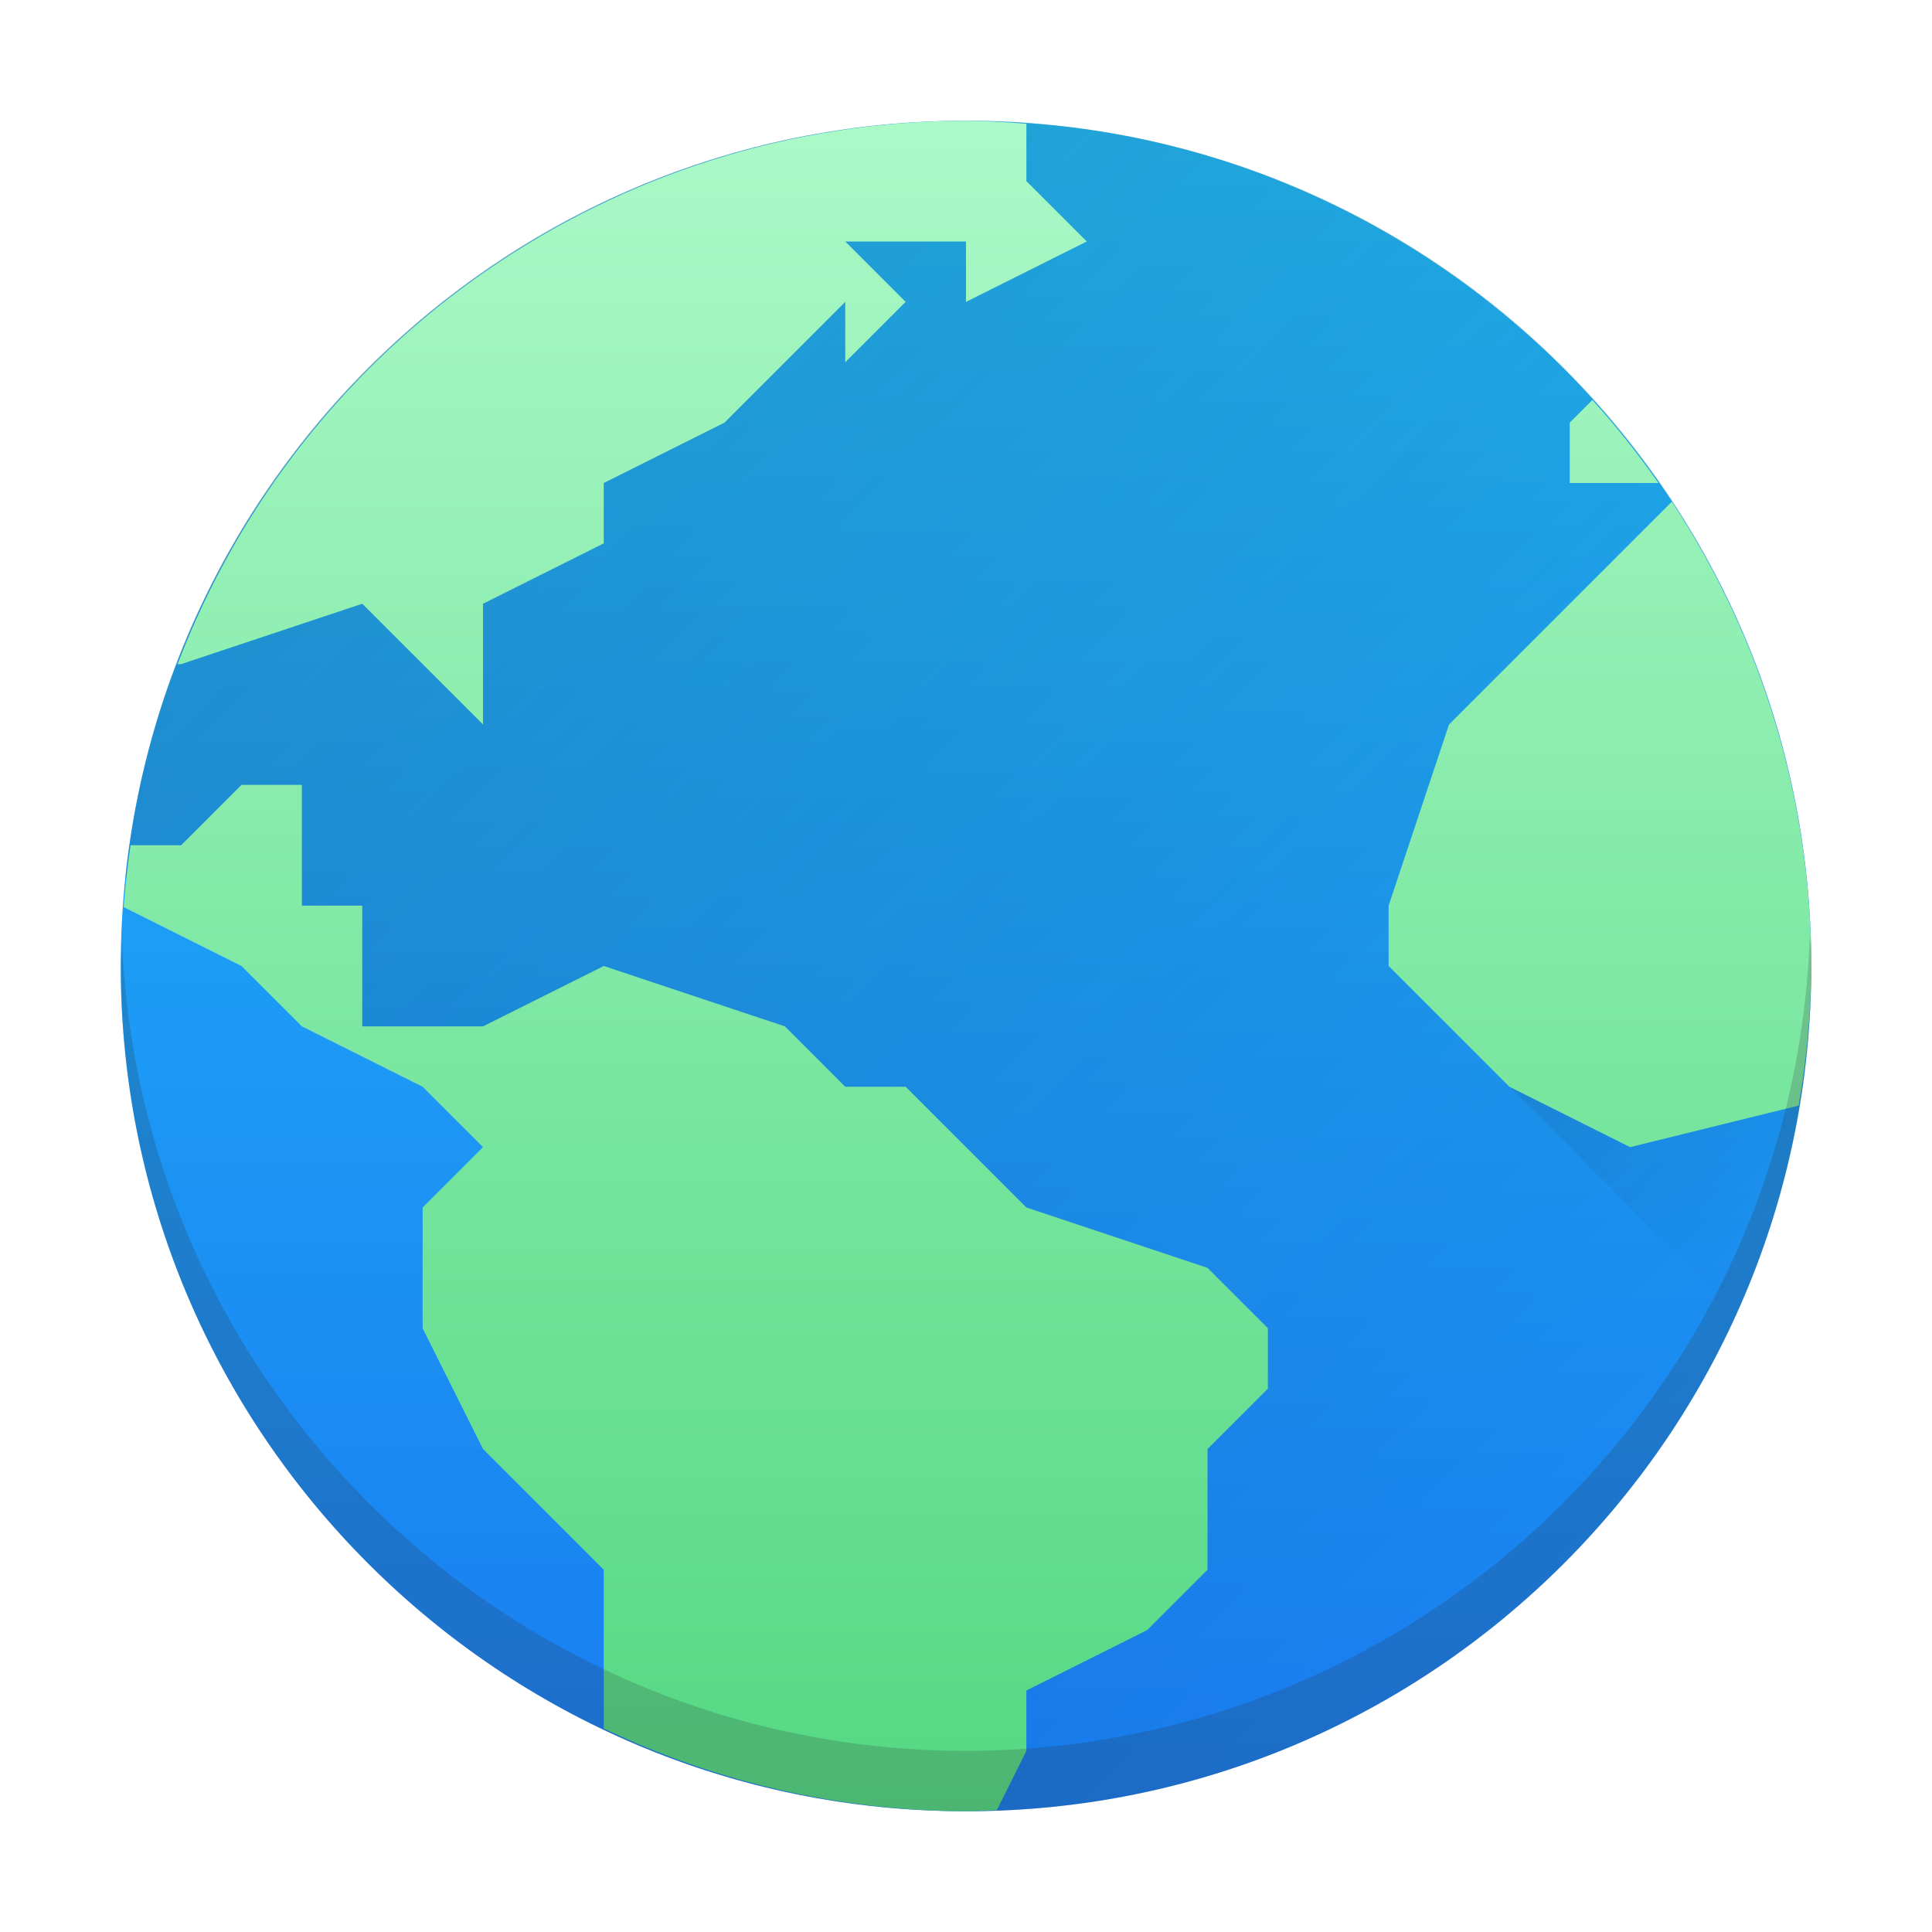
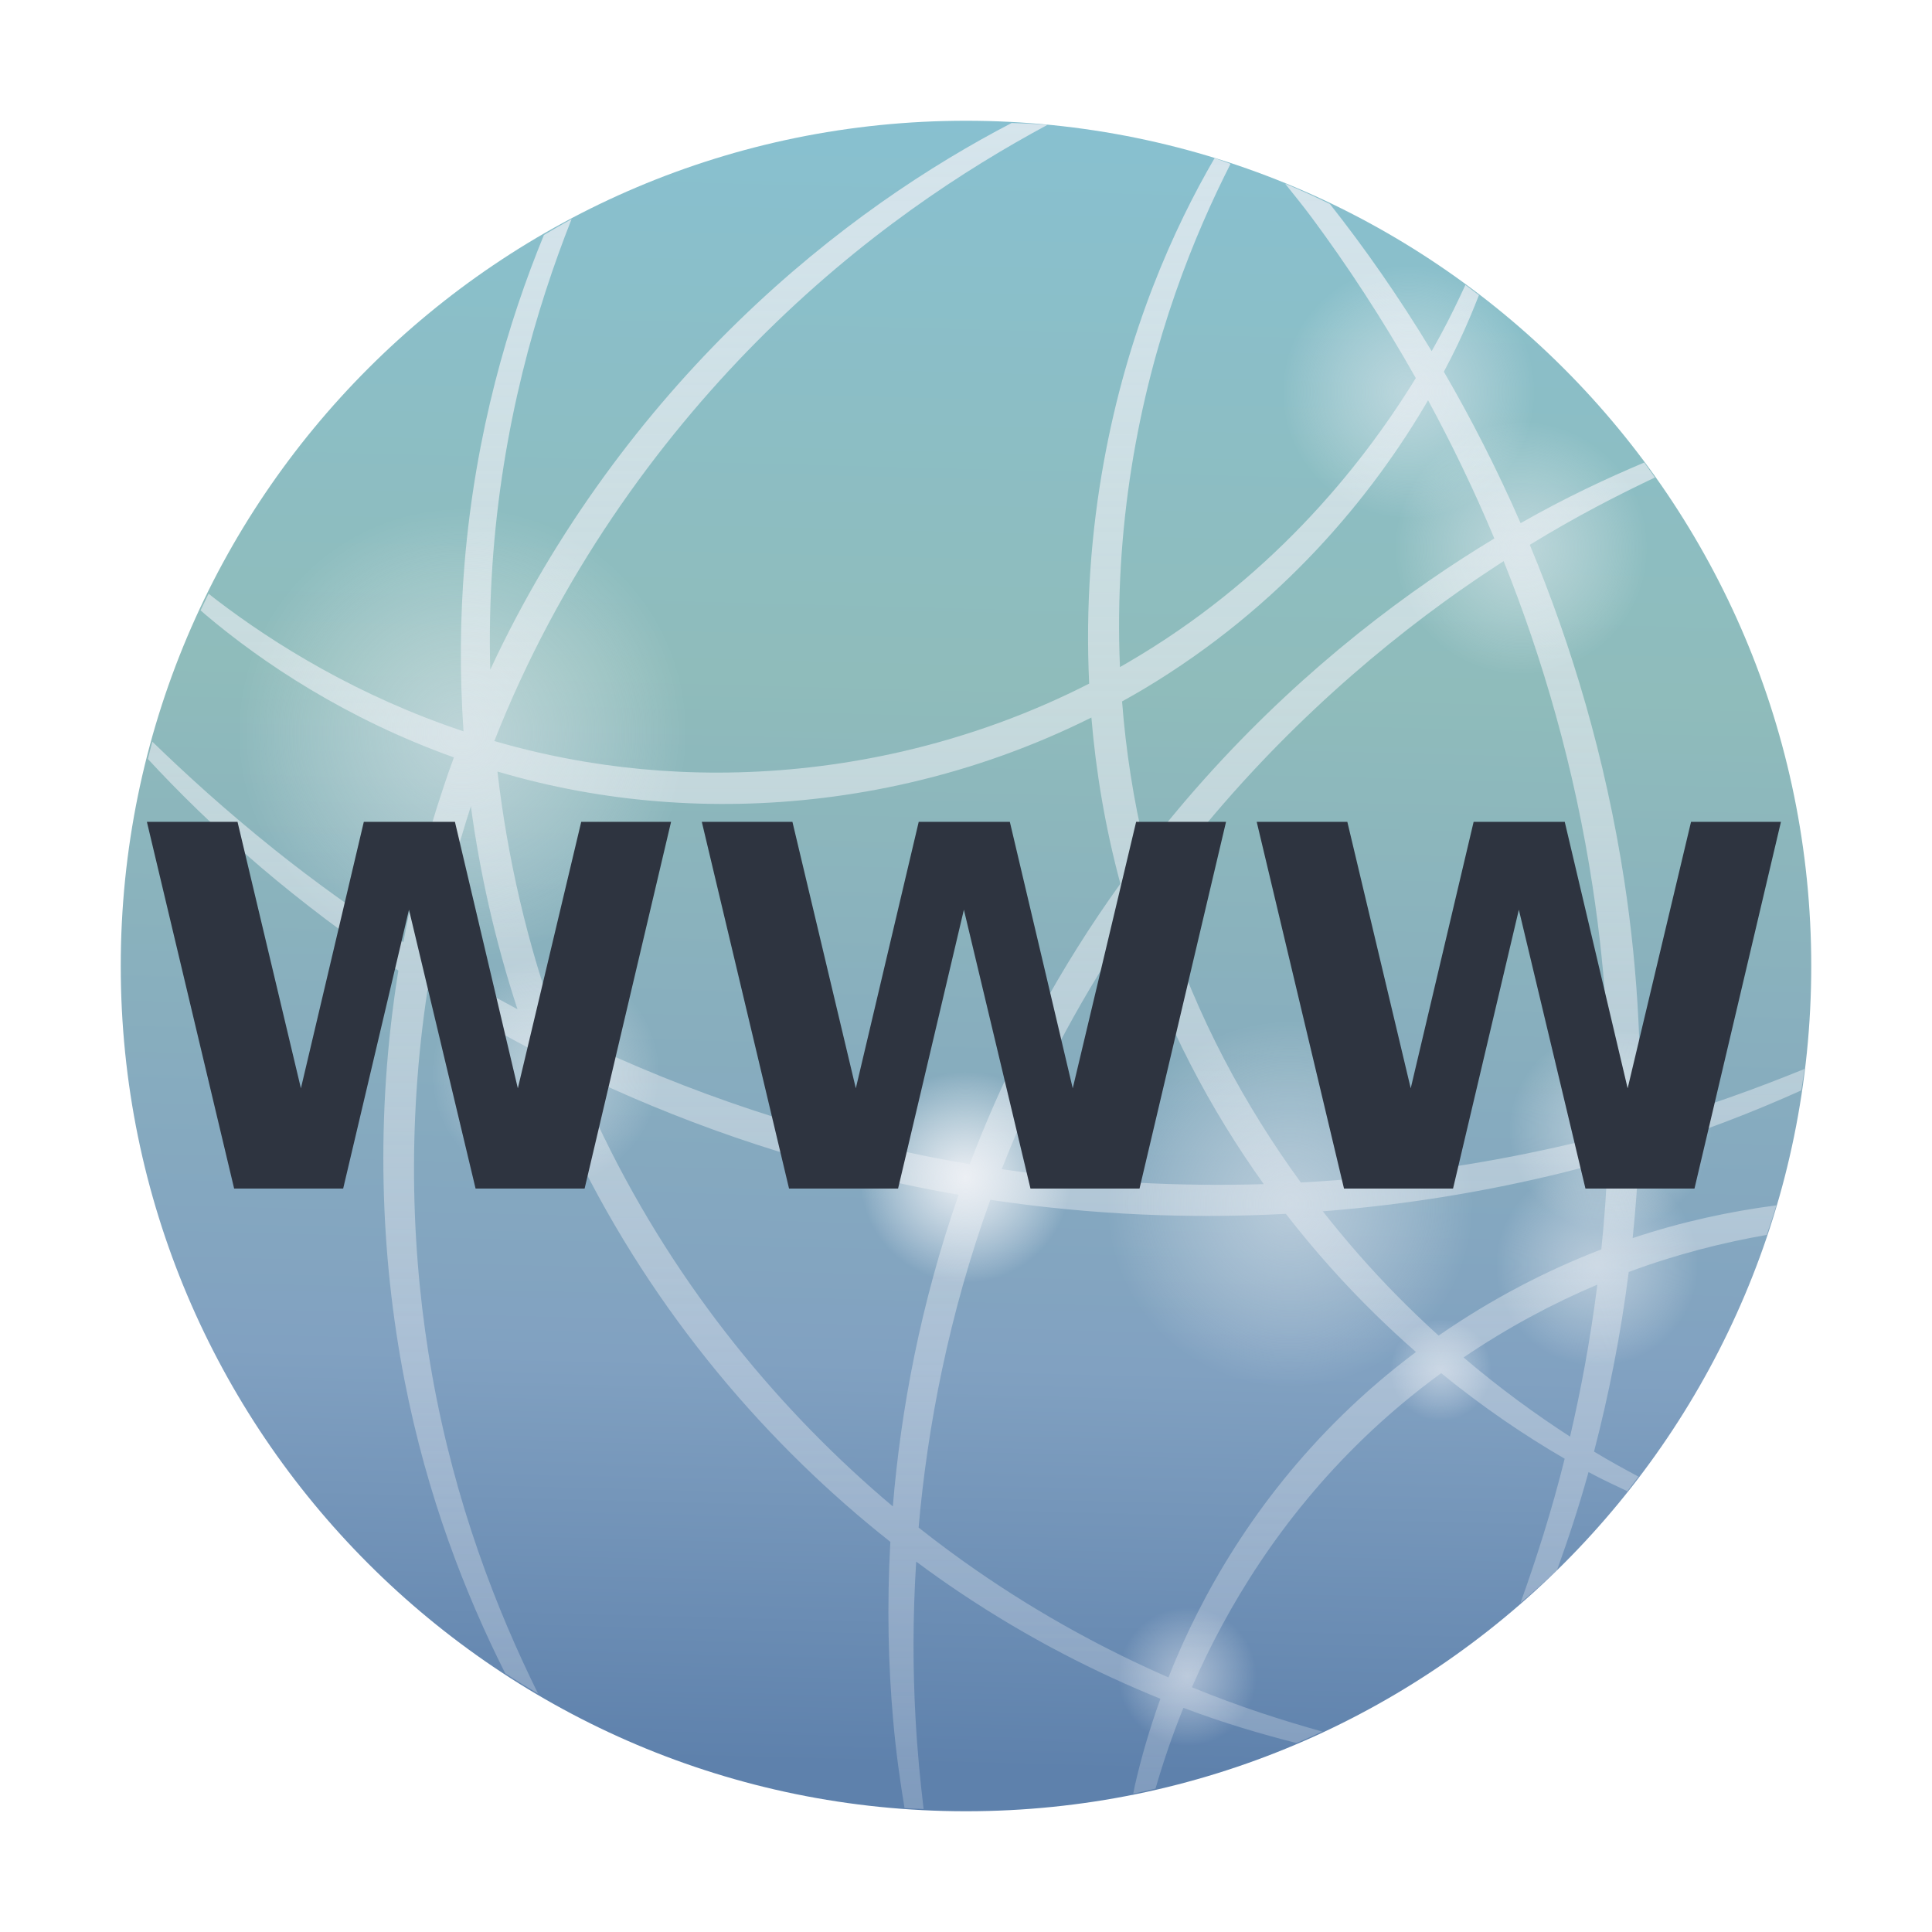
- <svg xmlns="http://www.w3.org/2000/svg" xmlns:xlink="http://www.w3.org/1999/xlink" height="32" width="32">
-   <linearGradient id="b" gradientUnits="userSpaceOnUse" x1="2" x2="2" y1="30" y2="2">
-     <stop offset="0" stop-color="#197cf1" />
-     <stop offset="1" stop-color="#20bcfa" />
+ <svg xmlns="http://www.w3.org/2000/svg" xmlns:xlink="http://www.w3.org/1999/xlink" height="32" width="32" version="1.1" id="svg3180">
+   <defs id="defs3184">
+     <linearGradient xlink:href="#linearGradient1862" id="linearGradient1864" x1="7.921" y1="13.746" x2="8.239" y2="1.388" gradientUnits="userSpaceOnUse" gradientTransform="matrix(2.204792,0,0,2.204792,-2.165067,-1.059588)" />
+     <linearGradient id="linearGradient1862">
+       <stop style="stop-color:#5e81ac;stop-opacity:1;" offset="0" id="stop1858" />
+       <stop style="stop-color:#81a1c1;stop-opacity:1;" offset="0.244" id="stop1990" />
+       <stop style="stop-color:#8fbcbb;stop-opacity:1;" offset="0.661" id="stop1994" />
+       <stop style="stop-color:#88c0d0;stop-opacity:1;" offset="1" id="stop1860" />
+     </linearGradient>
+     <linearGradient id="a-9" x1="32.351" x2="32.351" y1="2.08" y2="61.924" gradientTransform="matrix(0.4666885,0,0,0.4666885,1.078405,1.066032)" gradientUnits="userSpaceOnUse">
+       <stop stop-color="#eceff4" stop-opacity=".78" offset="0" id="stop1096" />
+       <stop stop-color="#eceff4" stop-opacity=".24" offset="1" id="stop1098" />
+     </linearGradient>
+     <radialGradient id="radialGradient991" cx="4.141" cy="6.432" r="2.117" gradientTransform="matrix(1.76379,0,0,1.76379,0.35628,0.7881674)" gradientUnits="userSpaceOnUse">
+       <stop stop-color="#eceff4" offset="0" id="stop1101" />
+       <stop stop-color="#fff" stop-opacity="0" offset="1" id="stop1103" />
+     </radialGradient>
+     <radialGradient id="radialGradient1003" cx="4.141" cy="6.432" r="2.117" gradientTransform="matrix(0.56172,0,0,0.56172,10.291,-0.5379)" gradientUnits="userSpaceOnUse">
+       <stop stop-color="#eceff4" offset="0" id="stop1106" />
+       <stop stop-color="#fff" stop-opacity="0" offset="1" id="stop1108" />
+     </radialGradient>
+     <radialGradient id="radialGradient1007" cx="4.141" cy="6.432" r="2.117" gradientTransform="matrix(0.56172,0,0,0.56172,11.348,0.92917)" gradientUnits="userSpaceOnUse">
+       <stop stop-color="#eceff4" offset="0" id="stop1111" />
+       <stop stop-color="#fff" stop-opacity="0" offset="1" id="stop1113" />
+     </radialGradient>
+     <radialGradient id="radialGradient1011" cx="4.141" cy="6.432" r="2.117" gradientTransform="matrix(0.7926894,0,0,0.7926894,23.39086,13.62182)" gradientUnits="userSpaceOnUse">
+       <stop stop-color="#eceff4" offset="0" id="stop1116" />
+       <stop stop-color="#fff" stop-opacity="0" offset="1" id="stop1118" />
+     </radialGradient>
+     <radialGradient id="radialGradient1015" cx="4.141" cy="6.432" r="2.117" gradientTransform="matrix(0.7926894,0,0,0.7926894,23.16817,15.85483)" gradientUnits="userSpaceOnUse">
+       <stop stop-color="#eceff4" offset="0" id="stop1121" />
+       <stop stop-color="#fff" stop-opacity="0" offset="1" id="stop1123" />
+     </radialGradient>
+     <radialGradient id="radialGradient1019" cx="4.141" cy="6.432" r="2.117" gradientTransform="matrix(1.436158,0,0,1.436158,15.4203,10.70466)" gradientUnits="userSpaceOnUse">
+       <stop stop-color="#eceff4" offset="0" id="stop1126" />
+       <stop stop-color="#fff" stop-opacity="0" offset="1" id="stop1128" />
+     </radialGradient>
+     <radialGradient id="radialGradient1027" cx="4.141" cy="6.432" r="2.117" gradientTransform="matrix(0.8912873,0,0,0.8912873,5.346166,12.05113)" gradientUnits="userSpaceOnUse">
+       <stop stop-color="#eceff4" offset="0" id="stop1131" />
+       <stop stop-color="#fff" stop-opacity="0" offset="1" id="stop1133" />
+     </radialGradient>
+     <radialGradient id="radialGradient1031" cx="4.141" cy="6.432" r="2.117" gradientTransform="matrix(0.5412546,0,0,0.5412546,17.42569,24.28911)" gradientUnits="userSpaceOnUse">
+       <stop stop-color="#eceff4" offset="0" id="stop1136" />
+       <stop stop-color="#fff" stop-opacity="0" offset="1" id="stop1138" />
+     </radialGradient>
+     <radialGradient id="radialGradient1035" cx="4.141" cy="6.432" r="2.117" gradientTransform="matrix(0.8263124,0,0,0.8263124,12.57039,14.18449)" gradientUnits="userSpaceOnUse">
+       <stop stop-color="#eceff4" offset="0" id="stop1141" />
+       <stop stop-color="#fff" stop-opacity="0" offset="1" id="stop1143" />
+     </radialGradient>
+     <radialGradient id="radialGradient1043" cx="4.141" cy="6.432" r="2.117" gradientTransform="matrix(0.3959808,0,0,0.3959808,22.22672,20.1436)" gradientUnits="userSpaceOnUse">
+       <stop stop-color="#eceff4" offset="0" id="stop1151" />
+       <stop stop-color="#fff" stop-opacity="0" offset="1" id="stop1153" />
+     </radialGradient>
+   </defs>
+   <linearGradient id="c" gradientUnits="userSpaceOnUse" x1="9" x2="38" xlink:href="#a" y1="9" y2="38" gradientTransform="matrix(1.05,0,0,1.05,-1.199994,-1.2)" />
+   <linearGradient id="a" gradientUnits="userSpaceOnUse" x1="34" x2="44" y1="19.008" y2="29.008">
+     <stop offset="0" stop-color="#292c2f" id="stop3155" />
+     <stop offset="1" stop-opacity="0" id="stop3157" />
  </linearGradient>
-   <linearGradient id="d" gradientUnits="userSpaceOnUse" x1="23" x2="30" xlink:href="#a" y1="13" y2="20" />
-   <linearGradient id="a">
-     <stop offset="0" stop-color="#292c2f" />
-     <stop offset="1" stop-opacity="0" />
+   <linearGradient id="b" gradientUnits="userSpaceOnUse" x1="4" x2="4" y1="44" y2="4" gradientTransform="matrix(1.05,0,0,1.05,-1.199994,-1.2)">
+     <stop offset="0" stop-color="#197cf1" id="stop3160" />
+     <stop offset="1" stop-color="#20bcfa" id="stop3162" />
  </linearGradient>
-   <linearGradient id="c" gradientUnits="userSpaceOnUse" x1="6" x2="26" xlink:href="#a" y1="6" y2="26" />
-   <linearGradient id="e" gradientUnits="userSpaceOnUse" x1="2" x2="2" y1="30" y2="2">
-     <stop offset="0" stop-color="#54d883" />
-     <stop offset="1" stop-color="#abf9c7" />
+   <linearGradient id="d" gradientUnits="userSpaceOnUse" x1="4" x2="4" y1="44" y2="4" gradientTransform="matrix(1.05,0,0,1.05,-1.199994,-1.2)">
+     <stop offset="0" stop-color="#54d883" id="stop3165" />
+     <stop offset="1" stop-color="#abf9c7" id="stop3167" />
  </linearGradient>
-   <rect fill="url(#b)" height="28" rx="14" width="28" x="2" y="2" />
-   <path d="M16 2A13.965 13.965 0 0 0 2.078 14.53l.543.07L6 17l7.188 4.133 1.47 8.799A13.97 13.97 0 0 0 30 16c0-7.756-6.244-14-14-14z" fill="url(#c)" fill-rule="evenodd" opacity=".2" />
-   <path d="M29.73 13.27L25 18l3.758 3.758a13.984 13.984 0 0 0 .972-8.488z" fill="url(#d)" fill-rule="evenodd" opacity=".2" />
-   <path d="M16 2a14 14 0 0 0-13.059 9H3l3-1 1 1 1 1v-2l2-1V8l2-1 2-2v1l1-1-1-1h2v1l2-1-1-1v-.95A14 14 0 0 0 16 2zm10.375 4.625L26 7v1h1.469a14 14 0 0 0-1.094-1.375zm1.316 1.684L27 9l-2 2-1 1-1 3v1l1 1 1 1 2 1 2.791-.688A14 14 0 0 0 30 16a14 14 0 0 0-2.309-7.691zM4 13l-1 1h-.838c-.05.34-.088.681-.113 1.023v.002L4 16l1 1 2 1 1 1-1 1v2l1 2 2 2v2.629A14 14 0 0 0 16 30c.17-.003.34-.009.51-.018L17 29v-1l2-1 1-1v-2l1-1v-1l-1-1-3-1-1-1-1-1h-1l-1-1-3-1-2 1H6v-2H5v-2z" fill="url(#e)" />
-   <path d="M29.979 15.414A14 14 0 0 1 16 29 14 14 0 0 1 2.021 15.586 14 14 0 0 0 2 16a14 14 0 0 0 14 14 14 14 0 0 0 14-14 14 14 0 0 0-.021-.586z" fill="#292c2f" opacity=".2" />
+   <circle cx="16" cy="16" r="14" fill-rule="evenodd" stroke-width="1.764" style="fill:url(#linearGradient1864);fill-opacity:1;paint-order:stroke fill markers" id="circle1179" />
+   <path d="M 16.758,2.036 C 15.429,2.728 13.823,3.769 12.224,5.326 10.69,6.819 9.207,8.755 8.12,11.092 8.104,10.501 8.118,9.922 8.156,9.361 8.313,7.05 8.881,5.111 9.467,3.629 a 14,14 0 0 0 -0.458,0.263 C 8.42,5.327 7.876,7.159 7.695,9.328 7.621,10.217 7.612,11.151 7.677,12.113 5.935,11.532 4.555,10.676 3.588,9.938 3.54,9.902 3.499,9.868 3.455,9.833 A 14,14 0 0 0 3.322,10.109 c 0.025,0.022 0.049,0.044 0.076,0.067 0.947,0.802 2.335,1.73 4.12,2.369 -0.059,0.16 -0.116,0.321 -0.17,0.485 -0.079,0.236 -0.154,0.475 -0.224,0.716 C 6.941,14.369 6.796,14.989 6.681,15.605 5.898,15.1 5.191,14.586 4.565,14.087 3.718,13.41 3.064,12.808 2.523,12.284 a 14,14 0 0 0 -0.074,0.287 c 0.496,0.535 1.1,1.137 1.881,1.801 0.66,0.561 1.417,1.139 2.268,1.704 -0.389,2.413 -0.296,4.73 0.1,6.776 0.377,1.942 1.012,3.555 1.67,4.864 A 14,14 0 0 0 8.912,28.052 C 8.229,26.669 7.538,24.911 7.156,22.767 6.812,20.83 6.736,18.655 7.082,16.39 c 0.54,0.341 1.115,0.675 1.724,0.994 0.186,0.5 0.395,0.998 0.631,1.495 0.028,0.058 0.055,0.118 0.083,0.176 1.336,2.74 3.226,4.902 5.227,6.483 -0.059,1.065 -0.033,2.058 0.046,2.947 0.047,0.538 0.115,1.016 0.189,1.463 a 14,14 0 0 0 0.316,0.015 c -0.055,-0.461 -0.104,-0.952 -0.134,-1.504 -0.044,-0.791 -0.048,-1.664 0.011,-2.594 0.24,0.179 0.482,0.35 0.724,0.512 1.142,0.766 2.272,1.334 3.321,1.76 -0.183,0.506 -0.321,0.99 -0.422,1.431 -0.011,0.05 -0.019,0.094 -0.028,0.141 a 14,14 0 0 0 0.369,-0.084 c 0.12,-0.416 0.271,-0.866 0.462,-1.338 0.678,0.257 1.294,0.435 1.871,0.583 A 14,14 0 0 0 21.9,28.68 C 21.248,28.497 20.535,28.272 19.742,27.946 c 0.581,-1.334 1.478,-2.808 2.845,-4.125 0.394,-0.38 0.822,-0.74 1.283,-1.077 0.709,0.578 1.404,1.044 2.046,1.417 -0.217,0.872 -0.47,1.655 -0.73,2.384 a 14,14 0 0 0 0.603,-0.537 c 0.184,-0.513 0.362,-1.046 0.522,-1.626 0.229,0.124 0.435,0.219 0.643,0.317 a 14,14 0 0 0 0.183,-0.242 c -0.236,-0.127 -0.473,-0.255 -0.735,-0.414 0.24,-0.921 0.44,-1.916 0.575,-2.975 0.781,-0.291 1.548,-0.485 2.285,-0.614 a 14,14 0 0 0 0.161,-0.49 c -0.764,0.1 -1.563,0.269 -2.381,0.543 0.048,-0.467 0.084,-0.945 0.105,-1.435 1.038,-0.317 1.928,-0.67 2.687,-1.011 a 14,14 0 0 0 0.054,-0.356 c -0.771,0.314 -1.668,0.645 -2.728,0.945 0.014,-0.572 0.007,-1.158 -0.023,-1.756 C 27.099,16.139 27.023,15.372 26.905,14.598 26.591,12.546 26.03,10.683 25.338,9.024 26.098,8.558 26.787,8.205 27.411,7.909 A 14,14 0 0 0 27.234,7.661 C 26.614,7.923 25.934,8.239 25.186,8.665 24.793,7.765 24.363,6.928 23.915,6.157 24,5.998 24.079,5.842 24.151,5.691 24.289,5.402 24.397,5.14 24.496,4.889 A 14,14 0 0 0 24.272,4.719 c -0.119,0.258 -0.249,0.528 -0.409,0.826 -0.048,0.089 -0.099,0.179 -0.15,0.271 -0.55,-0.911 -1.122,-1.724 -1.683,-2.434 -7.33e-4,-9.333e-4 -0.001,-0.002 -0.002,-0.003 A 14,14 0 0 0 21.285,3.041 c 0.147,0.185 0.292,0.361 0.447,0.57 0.572,0.772 1.158,1.658 1.718,2.651 -0.948,1.544 -2.47,3.373 -4.772,4.713 -0.042,0.025 -0.085,0.049 -0.128,0.074 -0.049,-1.159 0.028,-2.268 0.189,-3.288 0.344,-2.178 1.051,-3.882 1.643,-5.048 a 14,14 0 0 0 -0.264,-0.095 c -0.668,1.147 -1.445,2.853 -1.841,5.064 -0.201,1.12 -0.299,2.351 -0.237,3.641 -0.945,0.482 -1.984,0.868 -3.095,1.124 -1.829,0.421 -3.627,0.442 -5.253,0.17 -0.526,-0.088 -1.027,-0.204 -1.504,-0.343 v -10e-4 c 1.065,-2.707 2.679,-4.935 4.354,-6.624 1.726,-1.739 3.45,-2.85 4.809,-3.582 a 14,14 0 0 0 -0.593,-0.03 z m 6.895,4.593 c 0.386,0.712 0.757,1.476 1.098,2.29 -0.35,0.211 -0.708,0.441 -1.074,0.694 -1.588,1.097 -3.248,2.575 -4.704,4.464 -0.201,-0.832 -0.326,-1.655 -0.388,-2.459 0.119,-0.066 0.237,-0.133 0.353,-0.202 2.291,-1.367 3.794,-3.204 4.715,-4.786 z m 1.253,2.667 c 0.645,1.612 1.171,3.411 1.472,5.383 0.116,0.757 0.194,1.506 0.234,2.244 0.035,0.638 0.043,1.262 0.029,1.869 -0.282,0.073 -0.571,0.144 -0.87,0.211 -1.284,0.287 -2.704,0.501 -4.225,0.583 -0.918,-1.259 -1.723,-2.735 -2.264,-4.409 -0.011,-0.032 -0.021,-0.064 -0.031,-0.097 -0.038,-0.12 -0.074,-0.242 -0.108,-0.362 1.467,-2.007 3.163,-3.579 4.782,-4.754 0.332,-0.241 0.66,-0.463 0.98,-0.67 z M 18.077,11.885 c 0.075,0.898 0.229,1.821 0.48,2.752 -0.487,0.677 -0.946,1.403 -1.367,2.179 -0.08,0.148 -0.159,0.296 -0.235,0.445 -0.344,0.676 -0.639,1.351 -0.893,2.021 -0.089,-0.015 -0.177,-0.03 -0.266,-0.046 -0.177,-0.032 -0.353,-0.066 -0.528,-0.101 C 13.012,18.674 11.001,17.93 9.252,17.066 8.725,15.623 8.401,14.176 8.239,12.779 c 0.435,0.128 0.89,0.239 1.366,0.325 1.685,0.306 3.555,0.299 5.457,-0.139 1.078,-0.248 2.088,-0.618 3.014,-1.08 z M 7.799,13.354 C 7.948,14.456 8.2,15.585 8.571,16.716 8.079,16.454 7.609,16.184 7.162,15.909 7.281,15.242 7.437,14.57 7.633,13.893 7.686,13.712 7.742,13.532 7.799,13.354 Z m 10.948,1.928 c 0.007,0.021 0.012,0.042 0.019,0.063 0.523,1.613 1.288,3.042 2.166,4.268 -1.38,0.041 -2.835,-0.027 -4.34,-0.248 0.242,-0.618 0.519,-1.241 0.837,-1.863 0.074,-0.145 0.151,-0.289 0.229,-0.433 0.34,-0.628 0.706,-1.224 1.09,-1.787 z m -9.234,2.458 c 1.659,0.802 3.546,1.484 5.648,1.914 0.179,0.037 0.359,0.071 0.541,0.104 0.059,0.011 0.117,0.02 0.176,0.031 -0.629,1.801 -0.957,3.554 -1.09,5.162 -1.833,-1.543 -3.553,-3.588 -4.791,-6.129 -0.027,-0.056 -0.054,-0.113 -0.081,-0.17 C 9.772,18.349 9.638,18.044 9.513,17.74 Z m 17.116,1.486 c -0.021,0.501 -0.057,0.991 -0.106,1.468 -0.9,0.346 -1.809,0.814 -2.695,1.428 -0.237,-0.215 -0.474,-0.442 -0.712,-0.684 -0.411,-0.419 -0.816,-0.879 -1.206,-1.375 1.425,-0.112 2.755,-0.34 3.962,-0.637 0.259,-0.064 0.511,-0.131 0.757,-0.201 z m -10.226,0.647 c 1.708,0.256 3.352,0.314 4.895,0.232 0.474,0.612 0.975,1.169 1.484,1.667 0.224,0.219 0.447,0.425 0.671,0.621 -0.441,0.33 -0.852,0.683 -1.231,1.055 -1.416,1.388 -2.316,2.938 -2.869,4.335 -1.013,-0.443 -2.099,-1.022 -3.197,-1.784 -0.315,-0.218 -0.629,-0.451 -0.941,-0.698 0.147,-1.68 0.502,-3.529 1.188,-5.427 z m 10.054,1.405 c -0.112,0.887 -0.268,1.728 -0.452,2.517 -0.558,-0.361 -1.156,-0.794 -1.764,-1.311 0.73,-0.495 1.476,-0.894 2.217,-1.207 z" fill="url(#a)" fill-rule="evenodd" stroke-width="1.764" style="fill:url(#a-9);paint-order:stroke fill markers" id="path1181" />
+   <circle cx="7.66" cy="12.133" r="3.733" fill="url(#radialGradient991)" opacity="0.5" stroke-width="1.564" id="circle1183" style="fill:url(#radialGradient991);stroke-linecap:round;stroke-linejoin:round" />
+   <g transform="matrix(1.76379,0,0,1.76379,1.078469,1.066036)" stroke-width="0.498" id="g1189" style="stroke-linecap:round;stroke-linejoin:round">
+     <circle cx="12.617" cy="3.075" r="1.189" fill="url(#radialGradient1003)" opacity="0.5" id="circle1185" style="fill:url(#radialGradient1003)" />
+     <circle cx="13.674" cy="4.542" r="1.189" fill="url(#radialGradient1007)" opacity="0.5" id="circle1187" style="fill:url(#radialGradient1007)" />
+   </g>
+   <circle cx="26.674" cy="18.721" r="1.678" fill="url(#radialGradient1011)" opacity="0.5" stroke-width="0.703" id="circle1191" style="fill:url(#radialGradient1011);stroke-linecap:round;stroke-linejoin:round" />
+   <circle cx="26.449" cy="20.953" r="1.678" fill="url(#radialGradient1015)" opacity="0.5" stroke-width="0.703" id="circle1193" style="fill:url(#radialGradient1015);stroke-linecap:round;stroke-linejoin:round" />
+   <circle cx="21.369" cy="19.941" r="3.04" fill="url(#radialGradient1019)" opacity="0.5" stroke-width="1.274" id="circle1195" style="fill:url(#radialGradient1019);stroke-linecap:round;stroke-linejoin:round" />
+   <circle cx="9.037" cy="17.784" r="1.887" fill="url(#radialGradient1027)" opacity="0.5" stroke-width="0.791" id="circle1197" style="fill:url(#radialGradient1027);stroke-linecap:round;stroke-linejoin:round" />
+   <circle cx="19.668" cy="27.77" r="1.146" fill="url(#radialGradient1031)" opacity="0.5" stroke-width="0.48" id="circle1199" style="fill:url(#radialGradient1031);stroke-linecap:round;stroke-linejoin:round" />
+   <circle cx="15.992" cy="19.5" r="1.749" fill="url(#radialGradient1035)" stroke-width="0.733" id="circle1201" style="fill:url(#radialGradient1035);stroke-linecap:round;stroke-linejoin:round" />
+   <circle cx="23.867" cy="22.69" r="0.838" fill="url(#radialGradient1043)" opacity="0.5" stroke-width="0.351" id="circle1205" style="fill:url(#radialGradient1043);stroke-linecap:round;stroke-linejoin:round" />
+   <path d="m 2.433,13.612 h 1.501 l 1.05,4.414 1.042,-4.414 h 1.509 l 1.042,4.414 1.05,-4.414 H 11.115 L 9.683,19.686 H 7.877 L 6.774,15.068 5.684,19.686 H 3.878 Z" style="font-weight:bold;font-size:10.667px;line-height:1.25;-inkscape-font-specification:'sans-serif Bold';letter-spacing:0px;word-spacing:0px;fill:#2e3440;stroke-width:0.781" id="path16713-7-0" />
+   <path d="m 11.624,13.612 h 1.501 l 1.05,4.414 1.042,-4.414 h 1.509 l 1.042,4.414 1.05,-4.414 h 1.489 L 18.874,19.686 h -1.806 l -1.103,-4.618 -1.09,4.618 h -1.806 z" style="font-weight:bold;font-size:10.667px;line-height:1.25;-inkscape-font-specification:'sans-serif Bold';letter-spacing:0px;word-spacing:0px;fill:#2e3440;stroke-width:0.781" id="path16715-5-9" />
+   <path d="m 20.815,13.612 h 1.501 l 1.05,4.414 1.042,-4.414 h 1.509 l 1.042,4.414 1.05,-4.414 h 1.489 l -1.432,6.074 h -1.806 l -1.103,-4.618 -1.09,4.618 h -1.806 z" style="font-weight:bold;font-size:10.667px;line-height:1.25;-inkscape-font-specification:'sans-serif Bold';letter-spacing:0px;word-spacing:0px;fill:#2e3440;stroke-width:0.781" id="path16717-3-3" />
</svg>
